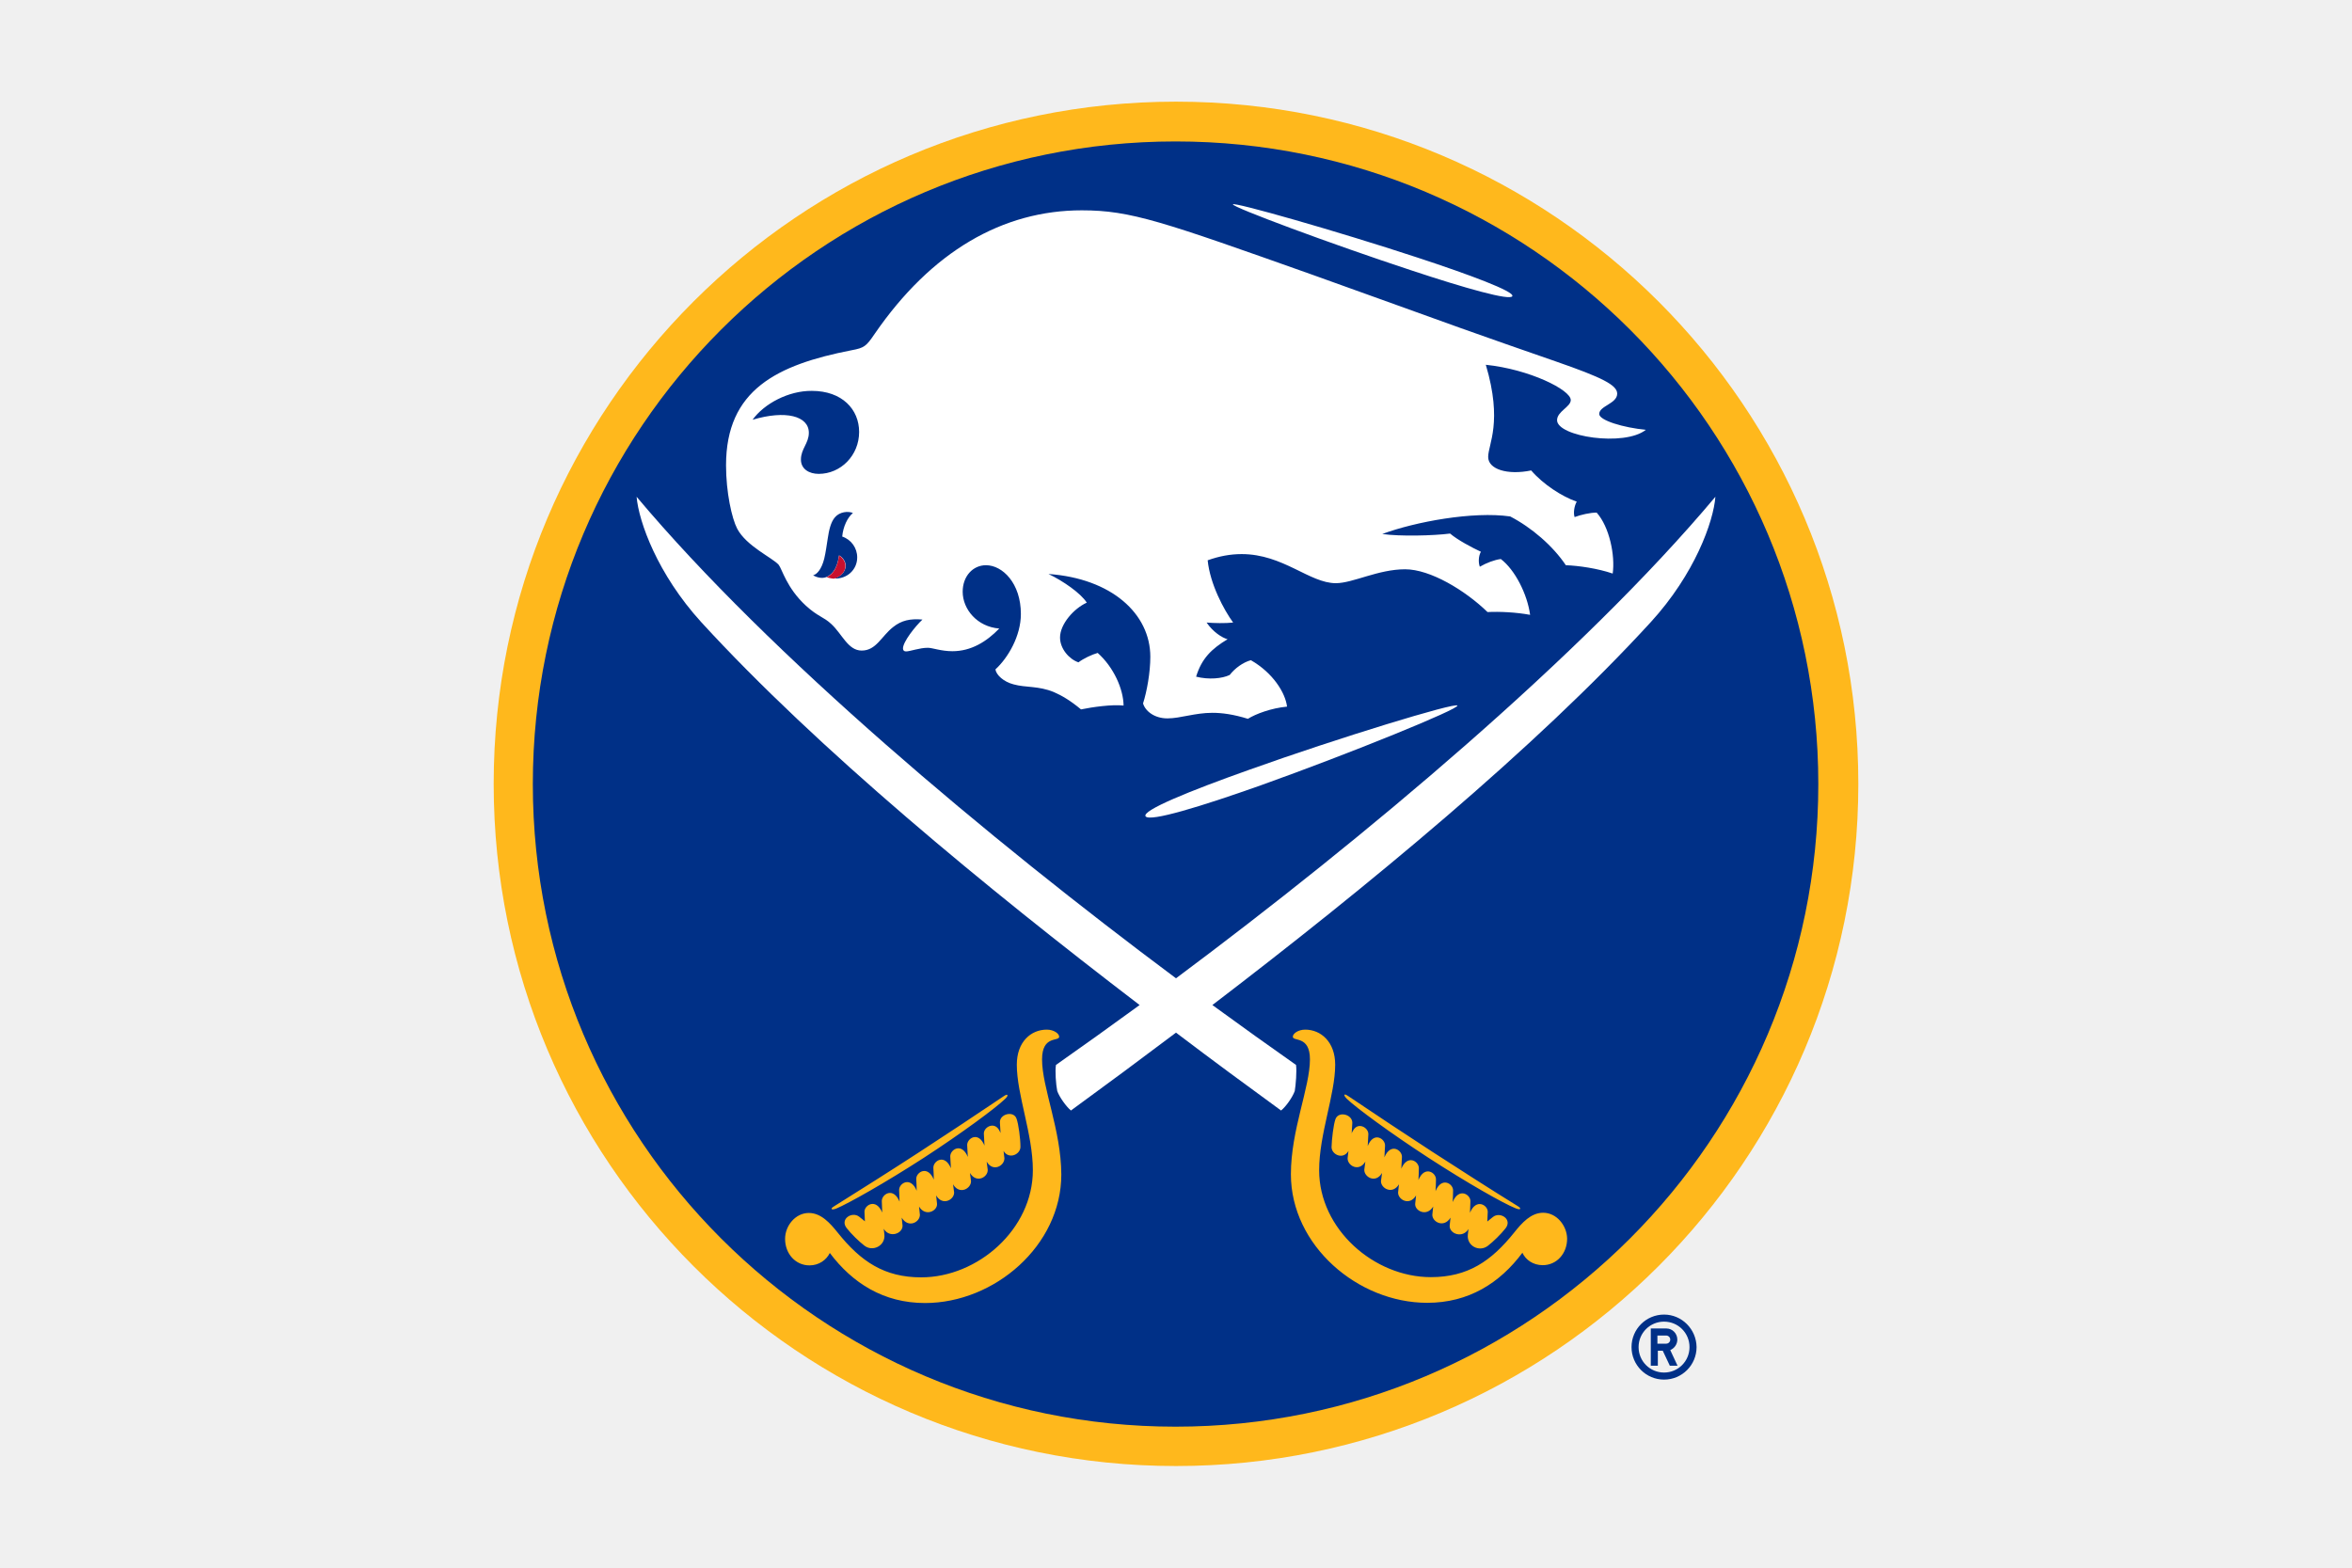
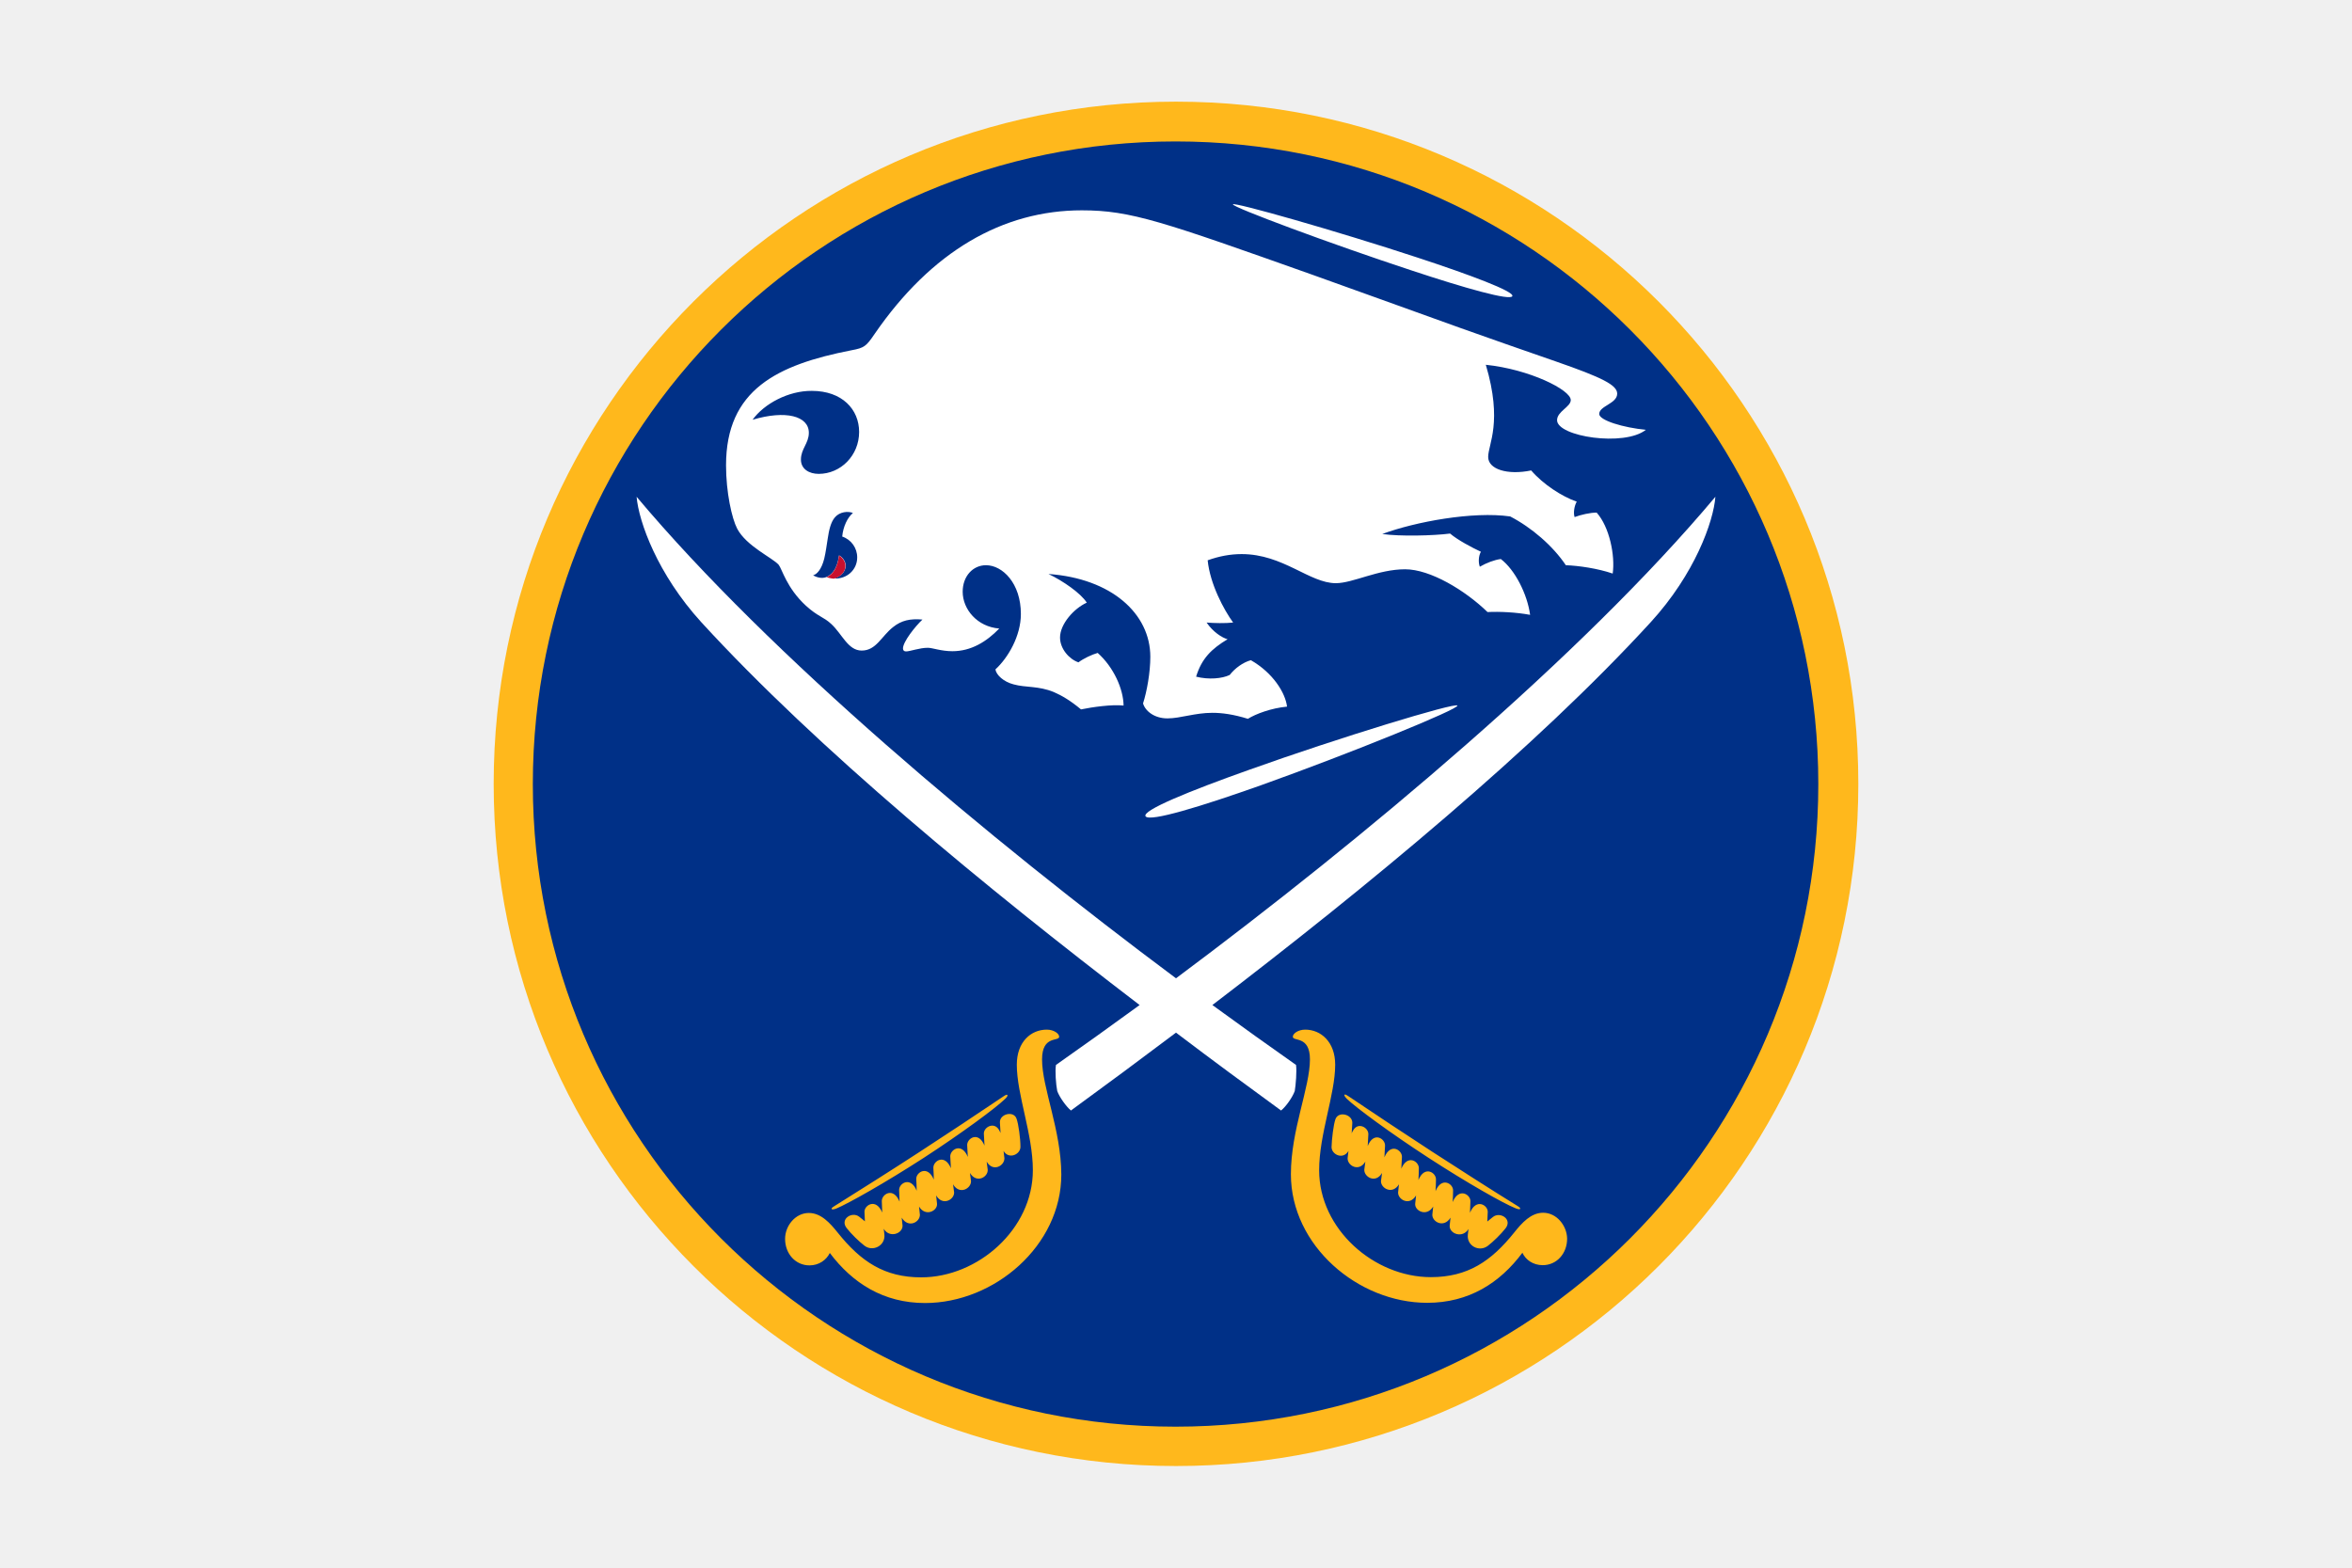
<svg xmlns="http://www.w3.org/2000/svg" viewBox="0 0 960 640">
  <path fill="#ffb81c" d="M480 598.5c-153.791 0-278.5-124.709-278.5-278.5S326.209 41.5 480 41.5 758.5 166.209 758.5 320 633.791 598.5 480 598.5" />
  <path fill="#003087" d="M479.825 582.43c-144.883 0-262.344-117.461-262.344-262.344S334.942 57.742 479.825 57.742s262.344 117.461 262.344 262.344S624.708 582.43 479.825 582.43" />
  <path fill="#fff" d="M578.335 105.076c21.833 7.162 39.736 13.886 38.95 15.807-.786 2.009-19.3-3.231-41.133-10.479-32.924-10.829-73.446-25.938-72.922-26.986.35-1.048 42.182 10.83 75.105 21.658m16.506 182.96c.961 1.31-43.578 19.475-80.257 32.574-24.366 8.646-45.238 15.021-46.985 12.663-1.746-2.357 17.991-10.392 42.356-19.038 36.592-13.1 83.925-27.509 84.886-26.199m-293.957-72.223c-2.184-4.192-4.542-14.847-4.542-25.85 0-30.828 20.785-41.046 51.264-46.985 5.152-.96 5.938-1.572 9.432-6.724 23.142-33.623 52.224-50.39 84.536-50.39 19.999 0 33.012 4.628 94.056 26.286 16.506 5.851 36.243 13.1 60.696 21.833 11.702 4.192 24.54 8.646 38.6 13.536 19.126 6.638 25.152 9.694 25.152 13.188 0 4.104-7.336 4.977-7.336 8.296 0 2.62 9.868 5.589 19.038 6.463-8.733 6.986-36.242 2.794-36.242-3.93 0-3.581 5.589-5.415 5.589-8.21 0-4.191-16.942-12.575-34.671-14.409 6.987 23.492.961 32.4.961 37.64 0 4.978 7.772 7.51 17.553 5.502 4.891 5.676 12.576 10.654 18.602 12.75-.96 1.572-1.485 4.541-.873 6.288 2.532-.961 6.375-1.834 8.995-1.834 5.24 5.851 7.598 17.553 6.55 24.889-6.113-2.096-13.973-3.231-19.126-3.406-5.327-7.947-13.973-15.37-22.706-19.911-15.196-2.184-38.775 2.183-52.224 7.161 7.074 1.048 20.96.699 27.684-.175 3.056 2.62 8.995 5.764 12.576 7.423-1.048 1.834-1.048 4.542-.437 6.114 2.707-1.572 5.938-2.795 8.558-3.144 5.764 4.366 10.83 14.322 11.965 22.793-5.589-1.048-12.576-1.397-17.379-1.135-9.17-8.908-23.405-17.466-33.623-17.466-11.09 0-21.309 5.676-28.295 5.676-10.742 0-21.484-11.877-38.426-11.877-4.716 0-9.257.873-13.886 2.533.961 9.694 6.638 20.261 10.393 25.413-3.057.35-7.86.262-10.829 0 2.62 3.843 6.288 6.201 8.558 6.812-6.55 3.93-10.567 7.86-12.838 15.283 5.153 1.31 10.655.786 13.712-.699 2.095-2.707 5.414-5.152 8.645-6.025 8.995 5.152 14.061 13.274 14.76 18.95-6.463.612-12.75 2.97-15.982 4.978-5.939-1.834-10.567-2.445-14.497-2.445-7.162 0-13.013 2.271-18.34 2.271-5.415 0-9.082-3.057-9.956-6.114 1.572-4.89 2.97-12.663 2.97-19.038 0-17.553-15.807-31.963-41.57-33.797 6.026 2.882 13.187 7.86 15.632 11.702-5.24 2.358-10.916 8.734-10.916 14.235 0 4.542 3.668 8.821 7.51 10.131 2.096-1.572 5.415-3.144 7.86-3.843 6.55 5.851 10.48 14.759 10.567 21.484-4.716-.524-12.75.611-17.379 1.572-4.279-3.581-7.86-5.677-11.09-7.074-6.376-2.62-11.44-1.747-16.419-3.144-4.105-1.048-7.074-3.843-7.423-6.113 5.152-4.716 10.392-13.624 10.392-22.619 0-12.576-7.51-19.912-14.235-19.912-5.327 0-9.519 4.454-9.519 10.829 0 7.162 5.938 14.323 14.934 15.021-5.24 5.415-11.528 9.258-19.126 9.258-4.629 0-8.122-1.398-10.043-1.398-3.406 0-7.249 1.485-8.908 1.485-.786 0-1.223-.437-1.223-1.223 0-2.707 4.978-8.995 7.948-11.789-5.066-.437-8.559.349-11.965 3.056-4.803 3.755-6.899 9.607-12.838 9.607-5.589 0-7.947-6.725-12.4-10.83-3.145-2.969-5.415-2.969-10.393-7.51-7.86-7.249-9.694-14.934-11.09-16.68-2.534-2.882-13.188-7.598-16.943-14.759m48.992 11.789a8.95 8.95 0 0 0-6.113-8.558c.35-4.017 2.184-7.86 4.367-9.607-1.921-.873-5.415-.524-7.336 1.747-1.747 2.009-2.445 5.327-2.969 8.821-.437 2.707-.786 5.501-1.398 8.034-1.048 4.279-2.969 6.463-4.541 6.812 1.397.873 3.668 1.485 5.502.699 3.057-1.398 4.541-4.629 5.065-8.821 1.398.699 2.708 2.358 2.708 4.192 0 2.533-2.009 4.454-4.804 5.24 5.328.349 9.519-3.581 9.519-8.559m-42.705-56.241c13.449-4.017 22.969-1.572 22.969 5.327 0 4.279-3.232 6.55-3.232 10.917 0 3.93 3.406 5.851 7.249 5.851 8.995 0 16.505-7.511 16.505-17.117 0-9.17-6.899-16.768-19.3-16.768-9.519-.087-19.475 5.24-24.191 11.79" />
  <path fill="#ffb81c" d="M629.861 495.099c-4.978 0-8.646 4.105-11.79 8.035-9.432 11.79-19.038 18.252-34.059 18.252-23.143 0-45.587-19.562-45.587-43.665 0-14.672 6.55-30.916 6.55-43.055 0-9.344-5.852-14.322-12.227-14.322-2.969 0-5.065 1.659-5.065 2.882 0 2.096 6.986-.612 6.986 9.257 0 11.528-7.772 28.819-7.772 46.897 0 29.081 27.335 52.486 55.63 52.486 16.942 0 29.605-8.034 38.863-20.436 1.309 2.882 4.366 5.066 8.296 5.066 5.677 0 9.956-4.716 9.956-10.829-.088-5.328-4.279-10.568-9.78-10.568m-80.083-46.46c3.755 3.581 17.553 13.799 33.273 24.016 15.72 10.218 30.653 18.689 35.544 20.611 1.048.436 1.747.524 1.834.262.175-.262.087-.524-1.223-1.31-11.004-6.812-22.968-14.497-34.583-22.008a2583 2583 0 0 1-34.147-22.619c-1.31-.873-1.572-.873-1.746-.611-.088.262.262.873 1.048 1.659m.611 21.222c-.087.436-.087.96-.175 1.484-.087.524-.087.961-.174 1.485-.088 3.057 4.628 5.764 7.248 1.397-.174 1.136-.262 2.184-.436 3.319-.088 2.969 4.628 5.764 7.248 1.31-.175 1.135-.262 2.183-.437 3.318-.087 2.97 4.716 5.677 7.336 1.31-.087 1.136-.262 2.184-.349 3.319-.087 2.969 4.716 5.677 7.336 1.223-.088 1.135-.262 2.183-.35 3.318-.349 2.969 4.716 5.589 7.336 1.223l-.349 3.318c-.087 2.97 4.716 5.59 7.423 1.223l-.349 3.319c-.088 3.318 5.327 5.24 7.685 1.31-.087.873-.175 1.397-.262 2.27-.524 4.629 4.629 7.249 8.122 4.629 2.27-1.747 5.327-4.716 7.248-7.161 2.97-3.756-2.27-6.987-5.152-4.629-.786.611-1.485 1.223-2.271 1.834.087-1.31.087-2.62.175-3.93.087-2.707-4.716-5.764-7.249.349.088-1.571.088-3.143.175-4.715.087-2.708-4.716-5.764-7.249.349.088-1.572.175-3.144.175-4.716.087-2.795-4.716-5.764-7.161.262.087-1.572.175-3.144.175-4.803.087-2.708-4.629-5.851-7.162.262.088-1.572.175-3.144.175-4.803.087-2.795-4.628-5.852-7.16.174.086-1.572.174-3.231.261-4.803.087-2.795-4.629-5.939-7.16.175.086-1.572.173-3.232.261-4.804.087-2.794-4.629-5.938-7.074.175.087-1.572.175-3.231.262-4.803.087-2.707-4.192-5.153-6.2-1.572a5.3 5.3 0 0 0-.612 1.223c.087-1.398.175-2.882.262-4.28.087-3.493-5.677-4.978-6.899-1.484-.786 2.27-1.485 8.034-1.572 11.353 0 3.056 4.716 5.327 6.9 1.572M425.33 432.483c0-9.956 6.987-7.161 6.987-9.257 0-1.223-2.096-2.882-5.065-2.882-6.463 0-12.227 4.978-12.227 14.322 0 12.227 6.55 28.383 6.55 43.055 0 24.103-22.444 43.753-45.587 43.753-15.021 0-24.627-6.463-34.059-18.253-3.144-3.93-6.812-8.034-11.79-8.034-5.502 0-9.694 5.24-9.694 10.567 0 6.113 4.28 10.829 9.956 10.829 3.843 0 6.899-2.183 8.297-5.065 9.257 12.314 21.92 20.435 38.862 20.435 28.295 0 55.63-23.404 55.63-52.486-.087-18.165-7.86-35.369-7.86-46.984m-83.925 60.87c4.803-2.009 19.737-10.393 35.544-20.61 15.719-10.218 29.518-20.436 33.273-24.104.873-.786 1.135-1.397.961-1.572-.175-.262-.437-.262-1.747.612a2593 2593 0 0 1-34.147 22.618c-11.527 7.511-23.579 15.109-34.583 22.008-1.31.786-1.397 1.048-1.222 1.31.174.174.873.174 1.921-.262m66.721-35.107c.087 1.397.175 2.882.262 4.279l-.611-1.223c-2.096-3.58-6.375-1.048-6.201 1.572.088 1.572.175 3.231.262 4.803-2.532-6.113-7.161-2.882-7.074-.174.088 1.572.175 3.231.262 4.803-2.532-6.113-7.248-2.969-7.161-.175.088 1.572.175 3.232.262 4.804-2.532-6.114-7.248-2.97-7.161-.175.087 1.572.175 3.144.175 4.803-2.533-6.113-7.249-2.969-7.161-.262.087 1.572.174 3.144.174 4.803-2.445-6.026-7.248-3.056-7.161-.262.087 1.572.087 3.144.175 4.716-2.533-6.113-7.249-3.056-7.249-.262.087 1.572.087 3.144.175 4.716-2.533-6.026-7.249-3.056-7.249-.349.088 1.31.088 2.62.175 3.93-.786-.612-1.485-1.223-2.271-1.834-2.882-2.358-8.121.873-5.152 4.628 1.921 2.446 4.978 5.415 7.248 7.162 3.406 2.619 8.646-.001 8.122-4.629-.087-.873-.175-1.397-.262-2.271 2.358 3.93 7.773 2.009 7.685-1.31-.087-1.048-.262-2.183-.349-3.231 2.707 4.454 7.51 1.834 7.423-1.223l-.349-3.318c2.62 4.366 7.685 1.746 7.336-1.223-.088-1.135-.262-2.183-.35-3.318 2.62 4.454 7.423 1.746 7.336-1.223l-.436-3.319c2.619 4.454 7.423 1.747 7.335-1.31-.174-1.135-.262-2.183-.436-3.318 2.707 4.454 7.423 1.659 7.248-1.31-.174-1.135-.262-2.183-.436-3.319 2.619 4.454 7.335 1.66 7.248-1.397l-.175-1.485c-.087-.524-.087-.96-.174-1.484 2.183 3.668 6.986 1.397 6.899-1.747 0-3.319-.786-9.17-1.572-11.353-1.135-3.493-6.987-2.009-6.812 1.485" />
  <path fill="#fff" d="M480 399.386c-76.59-57.115-165.668-131.696-220.163-196.583.874 10.218 8.559 31.614 26.375 51.176 47.246 51.613 116.063 108.291 178.942 156.323-11.877 8.646-23.318 16.855-34.147 24.453-.437 2.445 0 8.122.524 10.654.873 2.446 3.668 6.376 5.589 7.948A3270 3270 0 0 0 480 421.568c14.846 11.266 29.343 21.92 42.88 31.789 2.008-1.572 4.716-5.502 5.589-7.948.437-2.532.873-8.121.524-10.654-10.829-7.598-22.27-15.807-34.147-24.453 62.879-48.032 131.696-104.71 178.942-156.323 17.903-19.562 25.589-40.958 26.375-51.176C645.668 267.777 556.59 342.271 480 399.386" />
  <path fill="#c8102e" d="M340.357 236.25c2.707-.786 4.716-2.707 4.716-5.24 0-1.834-1.31-3.493-2.62-4.192-.524 4.192-2.009 7.424-5.065 8.821.524.174 1.659.524 2.969.611" />
-   <path fill="#003087" d="M679.203 536.668c-7.336 0-13.274 5.939-13.274 13.274s5.938 13.275 13.274 13.275 13.274-5.939 13.274-13.275c-.087-7.335-6.025-13.274-13.274-13.274m0 23.667c-5.764 0-10.392-4.629-10.392-10.393s4.628-10.392 10.392-10.392 10.393 4.628 10.393 10.392-4.629 10.393-10.393 10.393m5.415-13.449c0-2.533-2.009-4.541-4.454-4.541h-6.375v15.195h2.881v-6.113h2.009l2.882 6.113h3.144l-2.969-6.375c1.659-.699 2.882-2.358 2.882-4.279m-4.542 1.659h-3.58v-3.319h3.58c.874 0 1.66.699 1.66 1.66 0 .873-.699 1.659-1.66 1.659" />
</svg>
